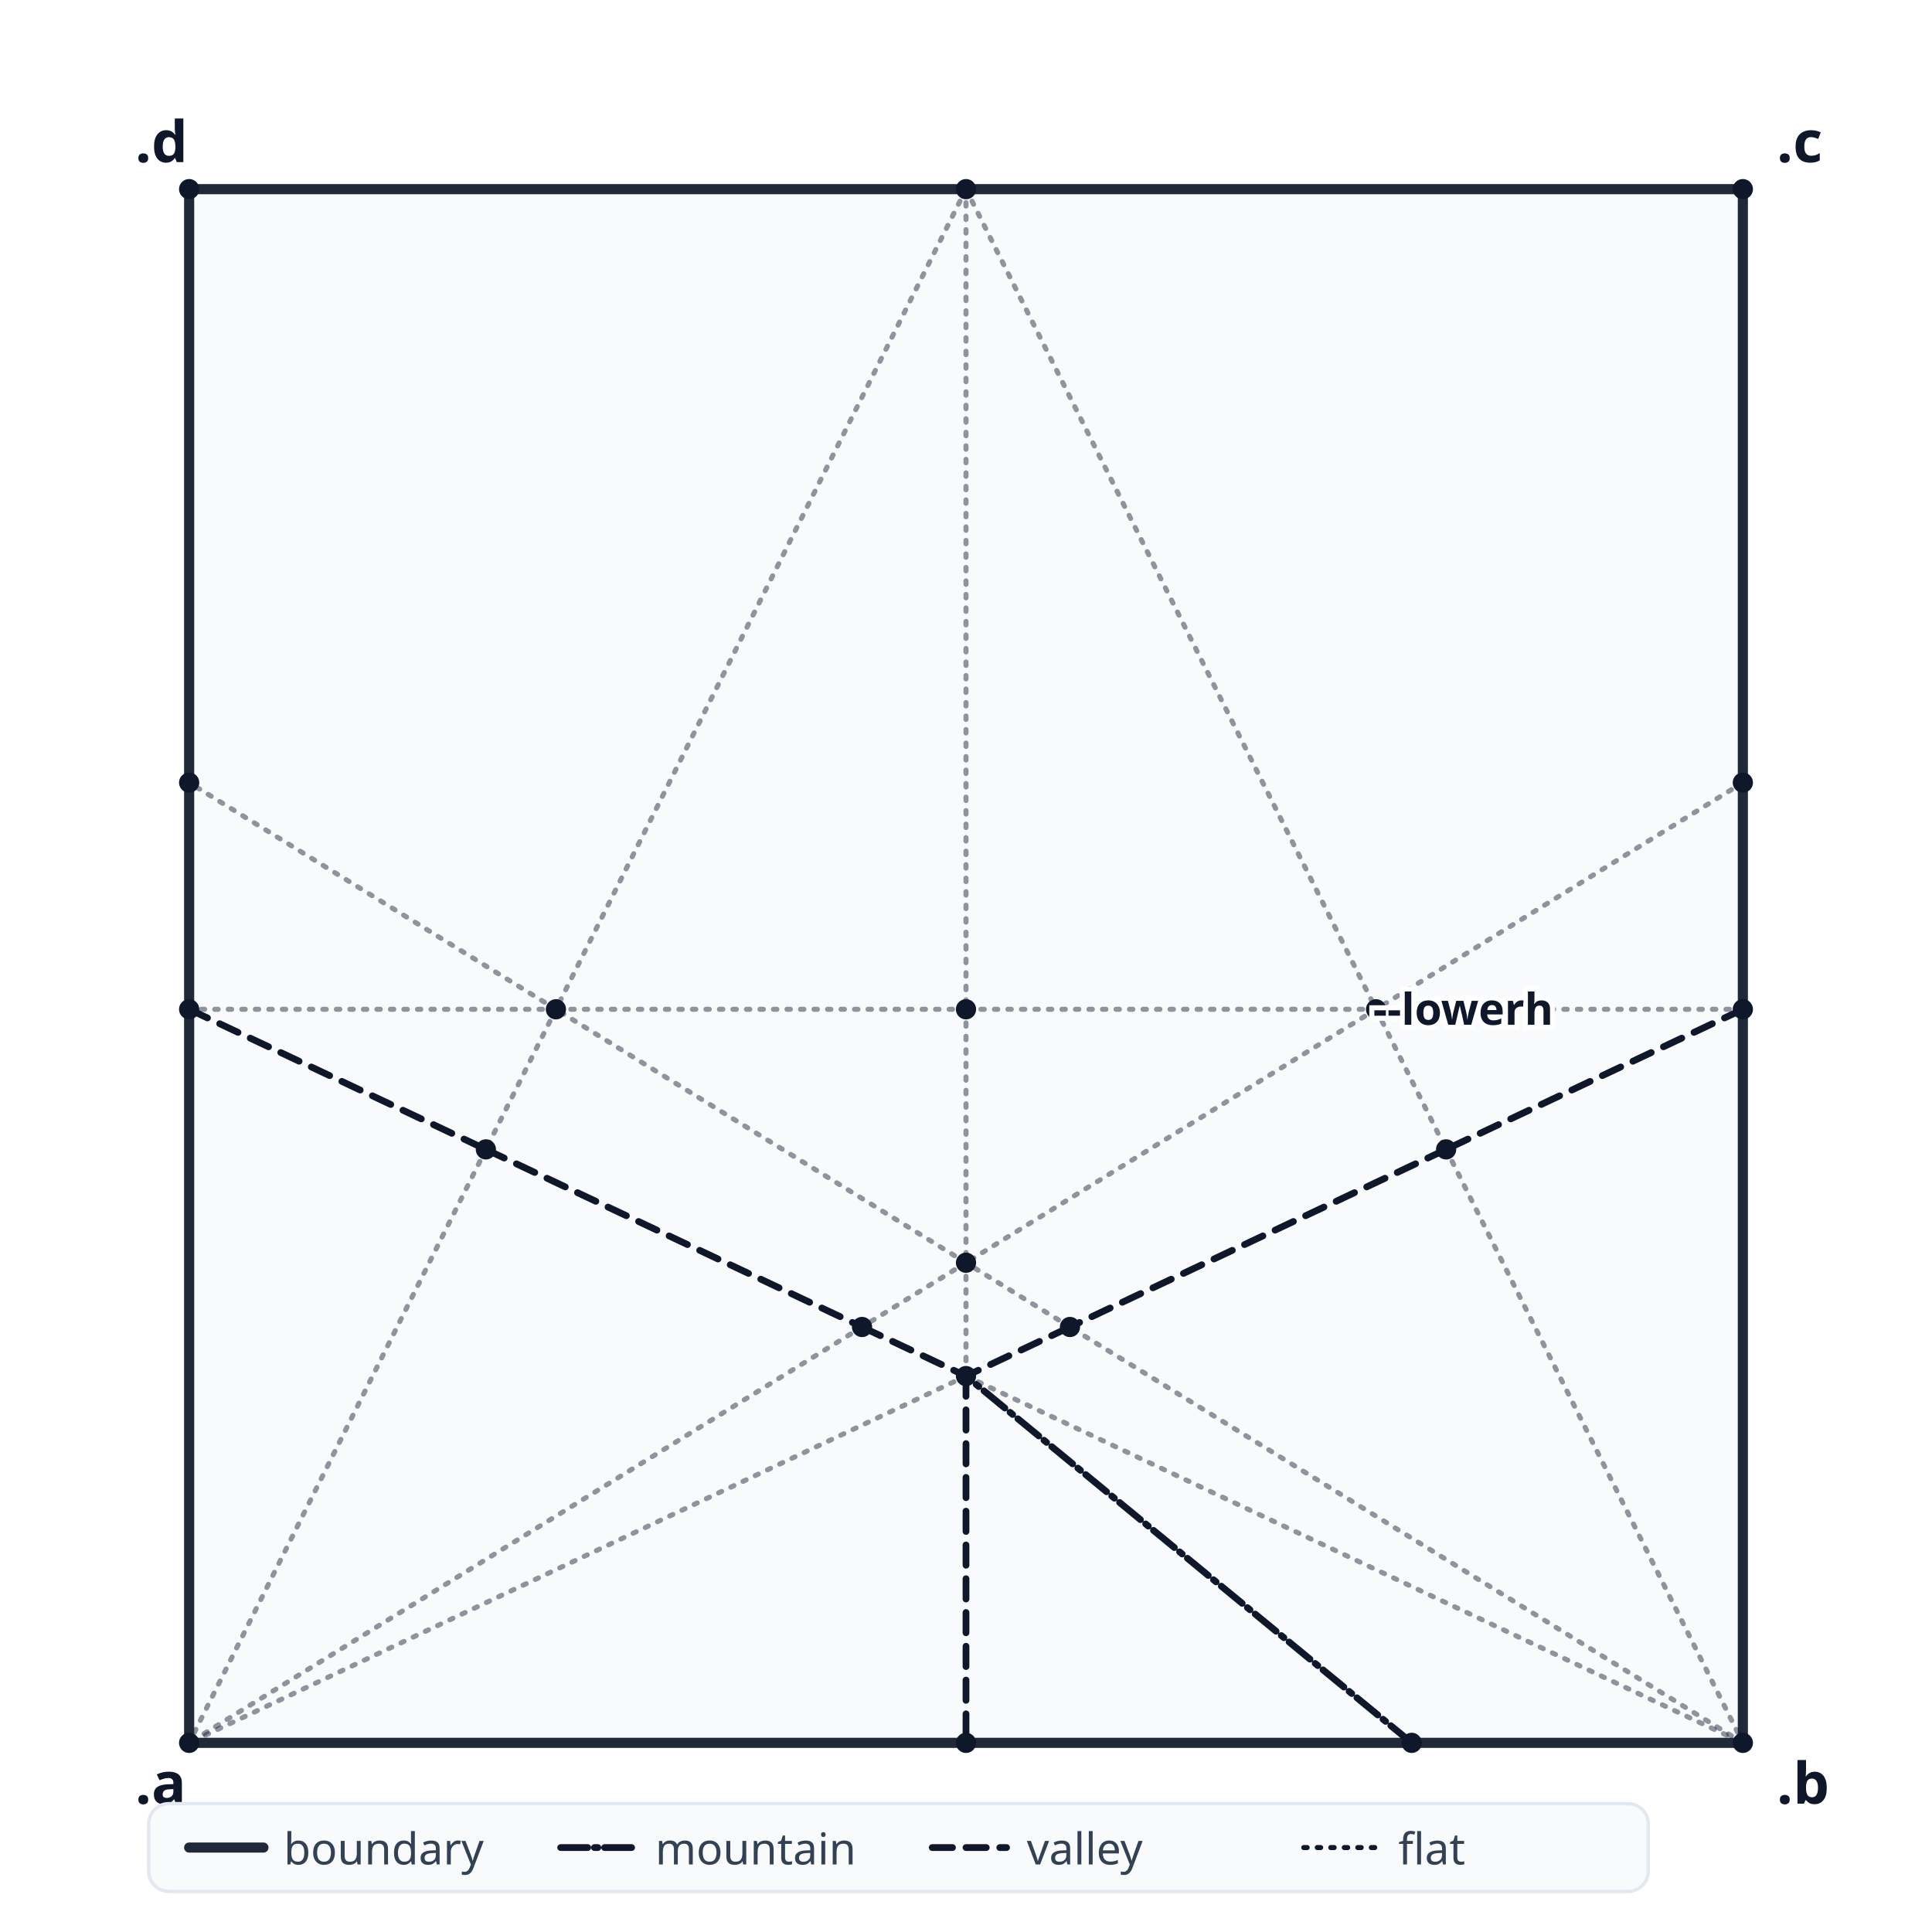
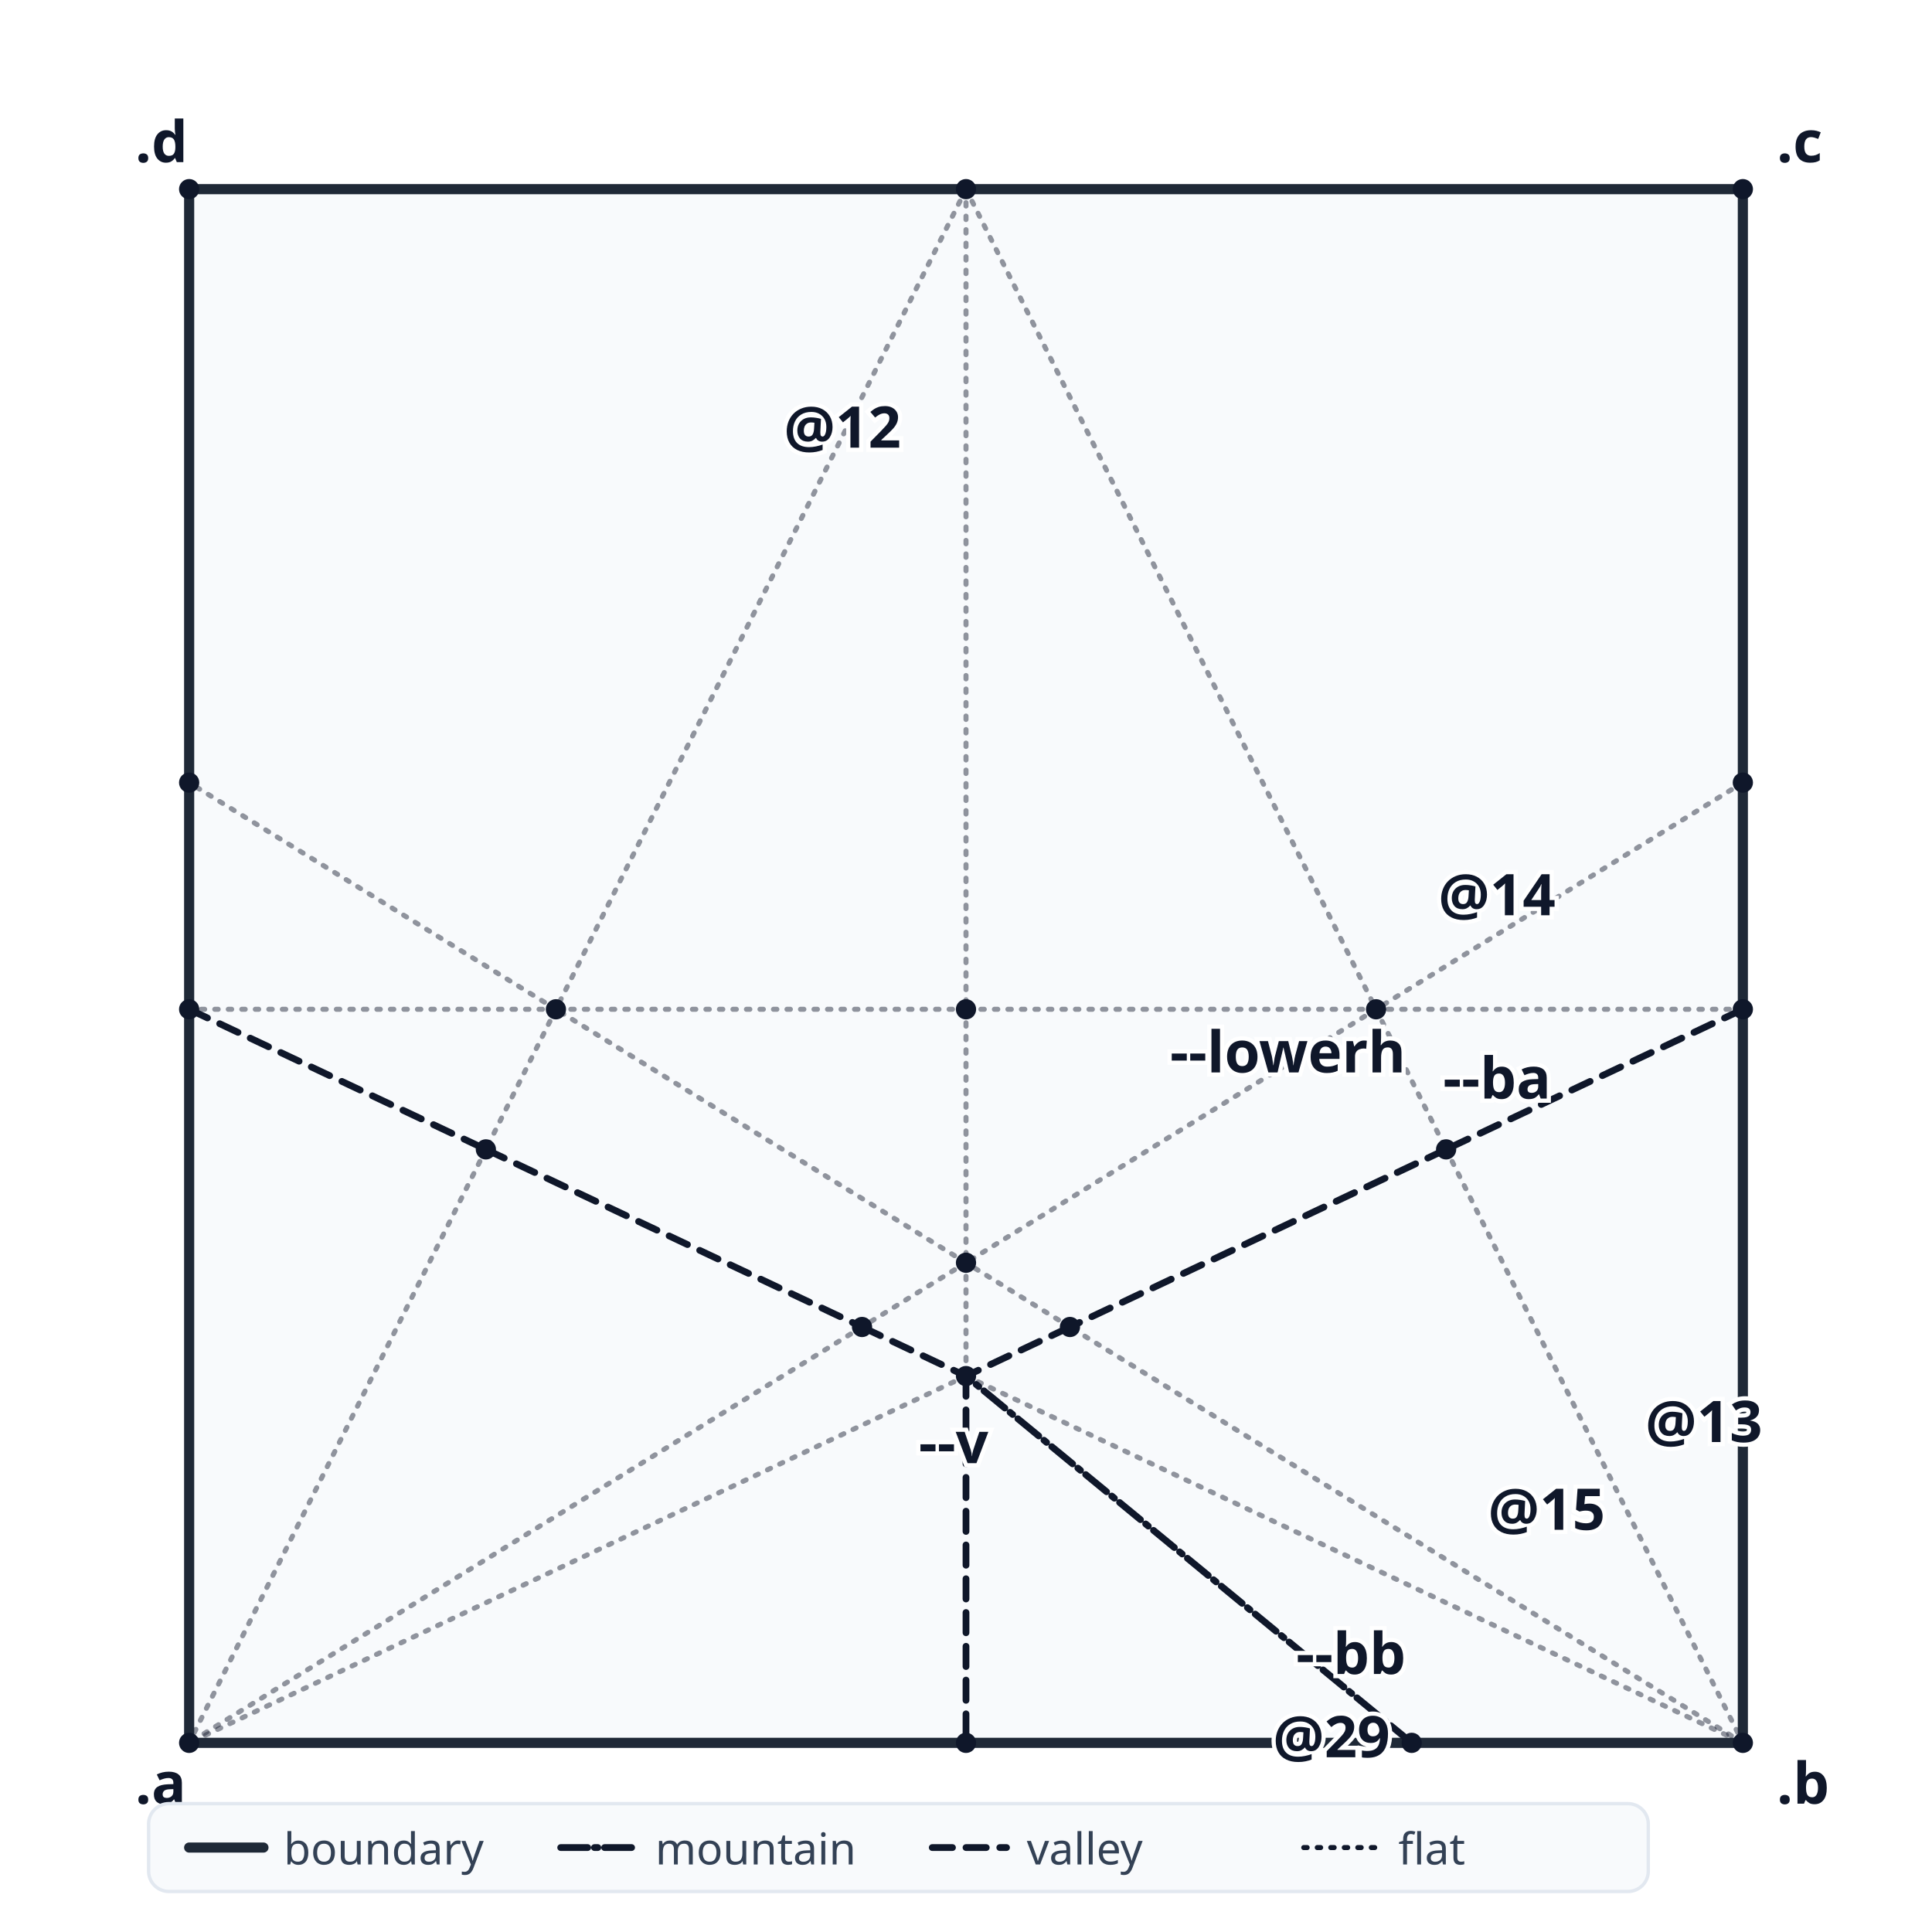
<svg xmlns="http://www.w3.org/2000/svg" width="572" height="572" viewBox="0 0 572 572" font-family="ui-sans-serif, system-ui, sans-serif">
  <rect width="572" height="572" fill="white" />
  <defs>
    <filter id="layerShadow" x="-20%" y="-20%" width="140%" height="140%">
      <feDropShadow dx="0" dy="1" stdDeviation="1.1" flood-color="#0f172a" flood-opacity="0.18" />
    </filter>
  </defs>
  <g data-layer="paper">
    <polygon points="516,516 516,298.817 428.148,340.296" fill="#f8fafc" stroke="none" data-kind="face" data-face-index="0" />
    <polygon points="516,516 316.781,392.876 286,407.409" fill="#f8fafc" stroke="none" data-kind="face" data-face-index="1" />
    <polygon points="516,516 428.148,340.296 316.781,392.876" fill="#f8fafc" stroke="none" data-kind="face" data-face-index="2" />
    <polygon points="286,516 417.954,516 286,407.409" fill="#f8fafc" stroke="none" data-kind="face" data-face-index="3" />
    <polygon points="417.954,516 516,516 286,407.409" fill="#f8fafc" stroke="none" data-kind="face" data-face-index="4" />
    <polygon points="56,516 286,516 286,407.409" fill="#f8fafc" stroke="none" data-kind="face" data-face-index="5" />
    <polygon points="428.148,340.296 516,298.817 407.409,298.817" fill="#f8fafc" stroke="none" data-kind="face" data-face-index="6" />
    <polygon points="516,298.817 516,231.704 407.409,298.817" fill="#f8fafc" stroke="none" data-kind="face" data-face-index="7" />
    <polygon points="516,231.704 516,56 286,56 407.409,298.817" fill="#f8fafc" stroke="none" data-kind="face" data-face-index="8" />
    <polygon points="286,407.409 316.781,392.876 286,373.852" fill="#f8fafc" stroke="none" data-kind="face" data-face-index="9" />
    <polygon points="316.781,392.876 428.148,340.296 407.409,298.817 286,373.852" fill="#f8fafc" stroke="none" data-kind="face" data-face-index="10" />
    <polygon points="407.409,298.817 286,298.817 286,373.852" fill="#f8fafc" stroke="none" data-kind="face" data-face-index="11" />
    <polygon points="407.409,298.817 286,56 286,298.817" fill="#f8fafc" stroke="none" data-kind="face" data-face-index="12" />
    <polygon points="286,407.409 286,373.852 255.219,392.876" fill="#f8fafc" stroke="none" data-kind="face" data-face-index="13" />
    <polygon points="286,373.852 164.591,298.817 143.852,340.296 255.219,392.876" fill="#f8fafc" stroke="none" data-kind="face" data-face-index="14" />
    <polygon points="286,373.852 286,298.817 164.591,298.817" fill="#f8fafc" stroke="none" data-kind="face" data-face-index="15" />
    <polygon points="286,298.817 286,56 164.591,298.817" fill="#f8fafc" stroke="none" data-kind="face" data-face-index="16" />
    <polygon points="56,298.817 143.852,340.296 164.591,298.817" fill="#f8fafc" stroke="none" data-kind="face" data-face-index="17" />
    <polygon points="56,231.704 56,298.817 164.591,298.817" fill="#f8fafc" stroke="none" data-kind="face" data-face-index="18" />
    <polygon points="286,56 56,56 56,231.704 164.591,298.817" fill="#f8fafc" stroke="none" data-kind="face" data-face-index="19" />
    <polygon points="56,516 286,407.409 255.219,392.876" fill="#f8fafc" stroke="none" data-kind="face" data-face-index="20" />
    <polygon points="56,516 255.219,392.876 143.852,340.296" fill="#f8fafc" stroke="none" data-kind="face" data-face-index="21" />
    <polygon points="56,516 143.852,340.296 56,298.817" fill="#f8fafc" stroke="none" data-kind="face" data-face-index="22" />
  </g>
  <g data-layer="creases">
    <line class="crease-B" data-kind="crease" x1="516" y1="516" x2="516" y2="298.817" stroke="#1f2937" stroke-width="3" stroke-linecap="round" />
-     <line class="crease-V" data-kind="crease" x1="516" y1="298.817" x2="428.148" y2="340.296" stroke="#0f172a" stroke-width="2" stroke-linecap="round" stroke-dasharray="6 4" data-crease-id="8" />
+     <line class="crease-V" data-kind="crease" x1="516" y1="298.817" x2="428.148" y2="340.296" stroke="#0f172a" stroke-width="2" stroke-linecap="round" stroke-dasharray="6 4" data-name="ba" data-bel-name="ba" data-crease-id="6" />
    <line class="crease-F" data-kind="crease" x1="428.148" y1="340.296" x2="516" y2="516" stroke="#0f172a" stroke-width="1.5" stroke-linecap="round" stroke-dasharray="1 3" opacity="0.45" data-crease-id="2" />
    <line class="crease-F" data-kind="crease" x1="516" y1="516" x2="316.781" y2="392.876" stroke="#0f172a" stroke-width="1.5" stroke-linecap="round" stroke-dasharray="1 3" opacity="0.45" data-crease-id="4" />
-     <line class="crease-V" data-kind="crease" x1="316.781" y1="392.876" x2="286" y2="407.409" stroke="#0f172a" stroke-width="2" stroke-linecap="round" stroke-dasharray="6 4" data-crease-id="8" />
-     <line class="crease-F" data-kind="crease" x1="286" y1="407.409" x2="516" y2="516" stroke="#0f172a" stroke-width="1.5" stroke-linecap="round" stroke-dasharray="1 3" opacity="0.45" data-crease-id="9" />
-     <line class="crease-V" data-kind="crease" x1="428.148" y1="340.296" x2="316.781" y2="392.876" stroke="#0f172a" stroke-width="2" stroke-linecap="round" stroke-dasharray="6 4" data-crease-id="8" />
+     <line class="crease-V" data-kind="crease" x1="316.781" y1="392.876" x2="286" y2="407.409" stroke="#0f172a" stroke-width="2" stroke-linecap="round" stroke-dasharray="6 4" data-name="ba" data-bel-name="ba" data-crease-id="6" />
+     <line class="crease-F" data-kind="crease" x1="286" y1="407.409" x2="516" y2="516" stroke="#0f172a" stroke-width="1.5" stroke-linecap="round" stroke-dasharray="1 3" opacity="0.45" data-name="bb" data-bel-name="bb" data-crease-id="7" />
+     <line class="crease-V" data-kind="crease" x1="428.148" y1="340.296" x2="316.781" y2="392.876" stroke="#0f172a" stroke-width="2" stroke-linecap="round" stroke-dasharray="6 4" data-name="ba" data-bel-name="ba" data-crease-id="6" />
    <line class="crease-B" data-kind="crease" x1="286" y1="516" x2="417.954" y2="516" stroke="#1f2937" stroke-width="3" stroke-linecap="round" />
-     <line class="crease-M" data-kind="crease" x1="417.954" y1="516" x2="286" y2="407.409" stroke="#0f172a" stroke-width="2" stroke-linecap="round" stroke-dasharray="8 2 1 2" data-crease-id="11" />
-     <line class="crease-V" data-kind="crease" x1="286" y1="407.409" x2="286" y2="516" stroke="#0f172a" stroke-width="2" stroke-linecap="round" stroke-dasharray="6 4" data-crease-id="10" />
+     <line class="crease-M" data-kind="crease" x1="417.954" y1="516" x2="286" y2="407.409" stroke="#0f172a" stroke-width="2" stroke-linecap="round" stroke-dasharray="8 2 1 2" data-crease-id="8" />
+     <line class="crease-V" data-kind="crease" x1="286" y1="407.409" x2="286" y2="516" stroke="#0f172a" stroke-width="2" stroke-linecap="round" stroke-dasharray="6 4" data-name="v" data-bel-name="v" data-crease-id="0" />
    <line class="crease-B" data-kind="crease" x1="417.954" y1="516" x2="516" y2="516" stroke="#1f2937" stroke-width="3" stroke-linecap="round" />
    <line class="crease-B" data-kind="crease" x1="56" y1="516" x2="286" y2="516" stroke="#1f2937" stroke-width="3" stroke-linecap="round" />
-     <line class="crease-F" data-kind="crease" x1="286" y1="407.409" x2="56" y2="516" stroke="#0f172a" stroke-width="1.5" stroke-linecap="round" stroke-dasharray="1 3" opacity="0.45" data-crease-id="8" />
+     <line class="crease-F" data-kind="crease" x1="286" y1="407.409" x2="56" y2="516" stroke="#0f172a" stroke-width="1.5" stroke-linecap="round" stroke-dasharray="1 3" opacity="0.45" data-name="ba" data-bel-name="ba" data-crease-id="6" />
    <line class="crease-F" data-kind="crease" x1="516" y1="298.817" x2="407.409" y2="298.817" stroke="#0f172a" stroke-width="1.5" stroke-linecap="round" stroke-dasharray="1 3" opacity="0.45" data-name="lowerh" data-bel-name="lowerh" data-crease-id="5" />
    <line class="crease-F" data-kind="crease" x1="407.409" y1="298.817" x2="428.148" y2="340.296" stroke="#0f172a" stroke-width="1.5" stroke-linecap="round" stroke-dasharray="1 3" opacity="0.45" data-crease-id="2" />
    <line class="crease-B" data-kind="crease" x1="516" y1="298.817" x2="516" y2="231.704" stroke="#1f2937" stroke-width="3" stroke-linecap="round" />
    <line class="crease-F" data-kind="crease" x1="516" y1="231.704" x2="407.409" y2="298.817" stroke="#0f172a" stroke-width="1.5" stroke-linecap="round" stroke-dasharray="1 3" opacity="0.45" data-crease-id="3" />
    <line class="crease-B" data-kind="crease" x1="516" y1="231.704" x2="516" y2="56" stroke="#1f2937" stroke-width="3" stroke-linecap="round" />
    <line class="crease-B" data-kind="crease" x1="516" y1="56" x2="286" y2="56" stroke="#1f2937" stroke-width="3" stroke-linecap="round" />
    <line class="crease-F" data-kind="crease" x1="286" y1="56" x2="407.409" y2="298.817" stroke="#0f172a" stroke-width="1.5" stroke-linecap="round" stroke-dasharray="1 3" opacity="0.45" data-crease-id="2" />
    <line class="crease-F" data-kind="crease" x1="316.781" y1="392.876" x2="286" y2="373.852" stroke="#0f172a" stroke-width="1.5" stroke-linecap="round" stroke-dasharray="1 3" opacity="0.45" data-crease-id="4" />
-     <line class="crease-F" data-kind="crease" x1="286" y1="373.852" x2="286" y2="407.409" stroke="#0f172a" stroke-width="1.5" stroke-linecap="round" stroke-dasharray="1 3" opacity="0.45" data-crease-id="10" />
+     <line class="crease-F" data-kind="crease" x1="286" y1="373.852" x2="286" y2="407.409" stroke="#0f172a" stroke-width="1.5" stroke-linecap="round" stroke-dasharray="1 3" opacity="0.45" data-name="v" data-bel-name="v" data-crease-id="0" />
    <line class="crease-F" data-kind="crease" x1="407.409" y1="298.817" x2="286" y2="373.852" stroke="#0f172a" stroke-width="1.5" stroke-linecap="round" stroke-dasharray="1 3" opacity="0.45" data-crease-id="3" />
    <line class="crease-F" data-kind="crease" x1="407.409" y1="298.817" x2="286" y2="298.817" stroke="#0f172a" stroke-width="1.5" stroke-linecap="round" stroke-dasharray="1 3" opacity="0.45" data-name="lowerh" data-bel-name="lowerh" data-crease-id="5" />
-     <line class="crease-F" data-kind="crease" x1="286" y1="298.817" x2="286" y2="373.852" stroke="#0f172a" stroke-width="1.5" stroke-linecap="round" stroke-dasharray="1 3" opacity="0.45" data-crease-id="10" />
-     <line class="crease-F" data-kind="crease" x1="286" y1="56" x2="286" y2="298.817" stroke="#0f172a" stroke-width="1.5" stroke-linecap="round" stroke-dasharray="1 3" opacity="0.45" data-crease-id="10" />
+     <line class="crease-F" data-kind="crease" x1="286" y1="298.817" x2="286" y2="373.852" stroke="#0f172a" stroke-width="1.5" stroke-linecap="round" stroke-dasharray="1 3" opacity="0.45" data-name="v" data-bel-name="v" data-crease-id="0" />
+     <line class="crease-F" data-kind="crease" x1="286" y1="56" x2="286" y2="298.817" stroke="#0f172a" stroke-width="1.5" stroke-linecap="round" stroke-dasharray="1 3" opacity="0.45" data-name="v" data-bel-name="v" data-crease-id="0" />
    <line class="crease-F" data-kind="crease" x1="286" y1="373.852" x2="255.219" y2="392.876" stroke="#0f172a" stroke-width="1.5" stroke-linecap="round" stroke-dasharray="1 3" opacity="0.45" data-crease-id="3" />
-     <line class="crease-V" data-kind="crease" x1="255.219" y1="392.876" x2="286" y2="407.409" stroke="#0f172a" stroke-width="2" stroke-linecap="round" stroke-dasharray="6 4" data-crease-id="9" />
+     <line class="crease-V" data-kind="crease" x1="255.219" y1="392.876" x2="286" y2="407.409" stroke="#0f172a" stroke-width="2" stroke-linecap="round" stroke-dasharray="6 4" data-name="bb" data-bel-name="bb" data-crease-id="7" />
    <line class="crease-F" data-kind="crease" x1="286" y1="373.852" x2="164.591" y2="298.817" stroke="#0f172a" stroke-width="1.5" stroke-linecap="round" stroke-dasharray="1 3" opacity="0.45" data-crease-id="4" />
    <line class="crease-F" data-kind="crease" x1="164.591" y1="298.817" x2="143.852" y2="340.296" stroke="#0f172a" stroke-width="1.5" stroke-linecap="round" stroke-dasharray="1 3" opacity="0.45" data-crease-id="1" />
-     <line class="crease-V" data-kind="crease" x1="143.852" y1="340.296" x2="255.219" y2="392.876" stroke="#0f172a" stroke-width="2" stroke-linecap="round" stroke-dasharray="6 4" data-crease-id="9" />
+     <line class="crease-V" data-kind="crease" x1="143.852" y1="340.296" x2="255.219" y2="392.876" stroke="#0f172a" stroke-width="2" stroke-linecap="round" stroke-dasharray="6 4" data-name="bb" data-bel-name="bb" data-crease-id="7" />
    <line class="crease-F" data-kind="crease" x1="286" y1="298.817" x2="164.591" y2="298.817" stroke="#0f172a" stroke-width="1.5" stroke-linecap="round" stroke-dasharray="1 3" opacity="0.45" data-name="lowerh" data-bel-name="lowerh" data-crease-id="5" />
    <line class="crease-F" data-kind="crease" x1="286" y1="56" x2="164.591" y2="298.817" stroke="#0f172a" stroke-width="1.5" stroke-linecap="round" stroke-dasharray="1 3" opacity="0.45" data-crease-id="1" />
-     <line class="crease-V" data-kind="crease" x1="56" y1="298.817" x2="143.852" y2="340.296" stroke="#0f172a" stroke-width="2" stroke-linecap="round" stroke-dasharray="6 4" data-crease-id="9" />
+     <line class="crease-V" data-kind="crease" x1="56" y1="298.817" x2="143.852" y2="340.296" stroke="#0f172a" stroke-width="2" stroke-linecap="round" stroke-dasharray="6 4" data-name="bb" data-bel-name="bb" data-crease-id="7" />
    <line class="crease-F" data-kind="crease" x1="164.591" y1="298.817" x2="56" y2="298.817" stroke="#0f172a" stroke-width="1.5" stroke-linecap="round" stroke-dasharray="1 3" opacity="0.45" data-name="lowerh" data-bel-name="lowerh" data-crease-id="5" />
    <line class="crease-B" data-kind="crease" x1="56" y1="231.704" x2="56" y2="298.817" stroke="#1f2937" stroke-width="3" stroke-linecap="round" />
    <line class="crease-F" data-kind="crease" x1="164.591" y1="298.817" x2="56" y2="231.704" stroke="#0f172a" stroke-width="1.5" stroke-linecap="round" stroke-dasharray="1 3" opacity="0.45" data-crease-id="4" />
    <line class="crease-B" data-kind="crease" x1="286" y1="56" x2="56" y2="56" stroke="#1f2937" stroke-width="3" stroke-linecap="round" />
    <line class="crease-B" data-kind="crease" x1="56" y1="56" x2="56" y2="231.704" stroke="#1f2937" stroke-width="3" stroke-linecap="round" />
    <line class="crease-F" data-kind="crease" x1="255.219" y1="392.876" x2="56" y2="516" stroke="#0f172a" stroke-width="1.5" stroke-linecap="round" stroke-dasharray="1 3" opacity="0.45" data-crease-id="3" />
    <line class="crease-F" data-kind="crease" x1="143.852" y1="340.296" x2="56" y2="516" stroke="#0f172a" stroke-width="1.5" stroke-linecap="round" stroke-dasharray="1 3" opacity="0.45" data-crease-id="1" />
    <line class="crease-B" data-kind="crease" x1="56" y1="298.817" x2="56" y2="516" stroke="#1f2937" stroke-width="3" stroke-linecap="round" />
  </g>
  <g data-layer="annotations">
    <circle cx="516" cy="516" r="3" fill="#0f172a" data-vertex="0" data-bel-name="b" data-kind="point" />
-     <text x="526" y="534" font-size="17" font-weight="600" fill="#0f172a" data-bel-name="b">.b</text>
    <circle cx="516" cy="298.817" r="3" fill="#0f172a" data-vertex="1" />
    <circle cx="428.148" cy="340.296" r="3" fill="#0f172a" data-vertex="2" />
    <circle cx="316.781" cy="392.876" r="3" fill="#0f172a" data-vertex="3" />
    <circle cx="286" cy="407.409" r="3" fill="#0f172a" data-vertex="4" />
    <circle cx="286" cy="516" r="3" fill="#0f172a" data-vertex="5" />
    <circle cx="417.954" cy="516" r="3" fill="#0f172a" data-vertex="6" />
    <circle cx="56" cy="516" r="3" fill="#0f172a" data-vertex="7" data-bel-name="a" data-kind="point" />
-     <text x="40" y="534" font-size="17" font-weight="600" fill="#0f172a" data-bel-name="a">.a</text>
    <circle cx="407.409" cy="298.817" r="3" fill="#0f172a" data-vertex="8" data-bel-name="lowerp" data-kind="point" />
    <circle cx="516" cy="231.704" r="3" fill="#0f172a" data-vertex="9" />
    <circle cx="516" cy="56" r="3" fill="#0f172a" data-vertex="10" data-bel-name="c" data-kind="point" />
-     <text x="526" y="48" font-size="17" font-weight="600" fill="#0f172a" data-bel-name="c">.c</text>
    <circle cx="286" cy="56" r="3" fill="#0f172a" data-vertex="11" data-bel-name="m" data-kind="point" />
    <circle cx="286" cy="373.852" r="3" fill="#0f172a" data-vertex="12" data-bel-name="o" data-kind="point" />
    <circle cx="286" cy="298.817" r="3" fill="#0f172a" data-vertex="13" />
    <circle cx="255.219" cy="392.876" r="3" fill="#0f172a" data-vertex="14" />
    <circle cx="164.591" cy="298.817" r="3" fill="#0f172a" data-vertex="15" />
    <circle cx="143.852" cy="340.296" r="3" fill="#0f172a" data-vertex="16" />
    <circle cx="56" cy="298.817" r="3" fill="#0f172a" data-vertex="17" />
    <circle cx="56" cy="231.704" r="3" fill="#0f172a" data-vertex="18" />
    <circle cx="56" cy="56" r="3" fill="#0f172a" data-vertex="19" data-bel-name="d" data-kind="point" />
-     <text x="40" y="48" font-size="17" font-weight="600" fill="#0f172a" data-bel-name="d">.d</text>
-     <text x="433.2" y="298.817" font-size="13" font-weight="600" fill="#0f172a" stroke="white" stroke-width="3" paint-order="stroke" text-anchor="middle" dominant-baseline="middle" data-kind="crease-label" data-name="lowerh">--lowerh</text>
+     <text x="40" y="48" font-size="17" font-weight="600" stroke="white" stroke-width="2.5" paint-order="stroke" fill="#0f172a" data-bel-name="d" data-kind="point-label">.d</text>
+     <text x="526" y="48" font-size="17" font-weight="600" stroke="white" stroke-width="2.5" paint-order="stroke" fill="#0f172a" data-bel-name="c" data-kind="point-label">.c</text>
+     <text x="232.078" y="132.539" font-size="17" font-weight="600" stroke="white" stroke-width="2.5" paint-order="stroke" fill="#0f172a" data-kind="line-label">@12</text>
+     <text x="425.84" y="270.968" font-size="17" font-weight="600" stroke="white" stroke-width="2.5" paint-order="stroke" fill="#0f172a" data-kind="line-label">@14</text>
+     <text x="416.2" y="317.517" font-size="17" font-weight="600" stroke="white" stroke-width="2.5" paint-order="stroke" fill="#0f172a" data-kind="line-label" data-bel-name="lowerh" data-name="lowerh" text-anchor="end">--lowerh</text>
+     <text x="427.223" y="325.25" font-size="17" font-weight="600" stroke="white" stroke-width="2.5" paint-order="stroke" fill="#0f172a" data-kind="line-label" data-bel-name="ba" data-name="ba">--ba</text>
+     <text x="272" y="433.2" font-size="17" font-weight="600" stroke="white" stroke-width="2.5" paint-order="stroke" fill="#0f172a" data-kind="line-label" data-bel-name="v" data-name="v">--v</text>
+     <text x="487.122" y="426.939" font-size="17" font-weight="600" stroke="white" stroke-width="2.5" paint-order="stroke" fill="#0f172a" data-kind="line-label">@13</text>
+     <text x="440.56" y="452.918" font-size="17" font-weight="600" stroke="white" stroke-width="2.5" paint-order="stroke" fill="#0f172a" data-kind="line-label">@15</text>
+     <text x="416.2" y="495.607" font-size="17" font-weight="600" stroke="white" stroke-width="2.5" paint-order="stroke" fill="#0f172a" data-kind="line-label" data-bel-name="bb" data-name="bb" text-anchor="end">--bb</text>
+     <text x="394.202" y="520.254" font-size="17" font-weight="600" stroke="white" stroke-width="2.5" paint-order="stroke" fill="#0f172a" data-kind="line-label" text-anchor="middle">@29</text>
+     <text x="40" y="534" font-size="17" font-weight="600" stroke="white" stroke-width="2.5" paint-order="stroke" fill="#0f172a" data-bel-name="a" data-kind="point-label">.a</text>
+     <text x="526" y="534" font-size="17" font-weight="600" stroke="white" stroke-width="2.5" paint-order="stroke" fill="#0f172a" data-bel-name="b" data-kind="point-label">.b</text>
  </g>
  <g data-layer="hud">
    <rect class="legend-panel" x="44" y="534" width="444" height="26" rx="6" fill="#f8fafc" stroke="#e2e8f0" />
    <line x1="56" y1="547" x2="78" y2="547" stroke="#1f2937" stroke-width="3" stroke-linecap="round" />
    <text x="84" y="552" font-size="13" fill="#334155">boundary</text>
    <line x1="166" y1="547" x2="188" y2="547" stroke="#0f172a" stroke-width="2" stroke-linecap="round" stroke-dasharray="8 2 1 2" />
    <text x="194" y="552" font-size="13" fill="#334155">mountain</text>
    <line x1="276" y1="547" x2="298" y2="547" stroke="#0f172a" stroke-width="2" stroke-linecap="round" stroke-dasharray="6 4" />
    <text x="304" y="552" font-size="13" fill="#334155">valley</text>
    <line x1="386" y1="547" x2="408" y2="547" stroke="#0f172a" stroke-width="1.5" stroke-linecap="round" stroke-dasharray="1 3" />
    <text x="414" y="552" font-size="13" fill="#334155">flat</text>
  </g>
</svg>
